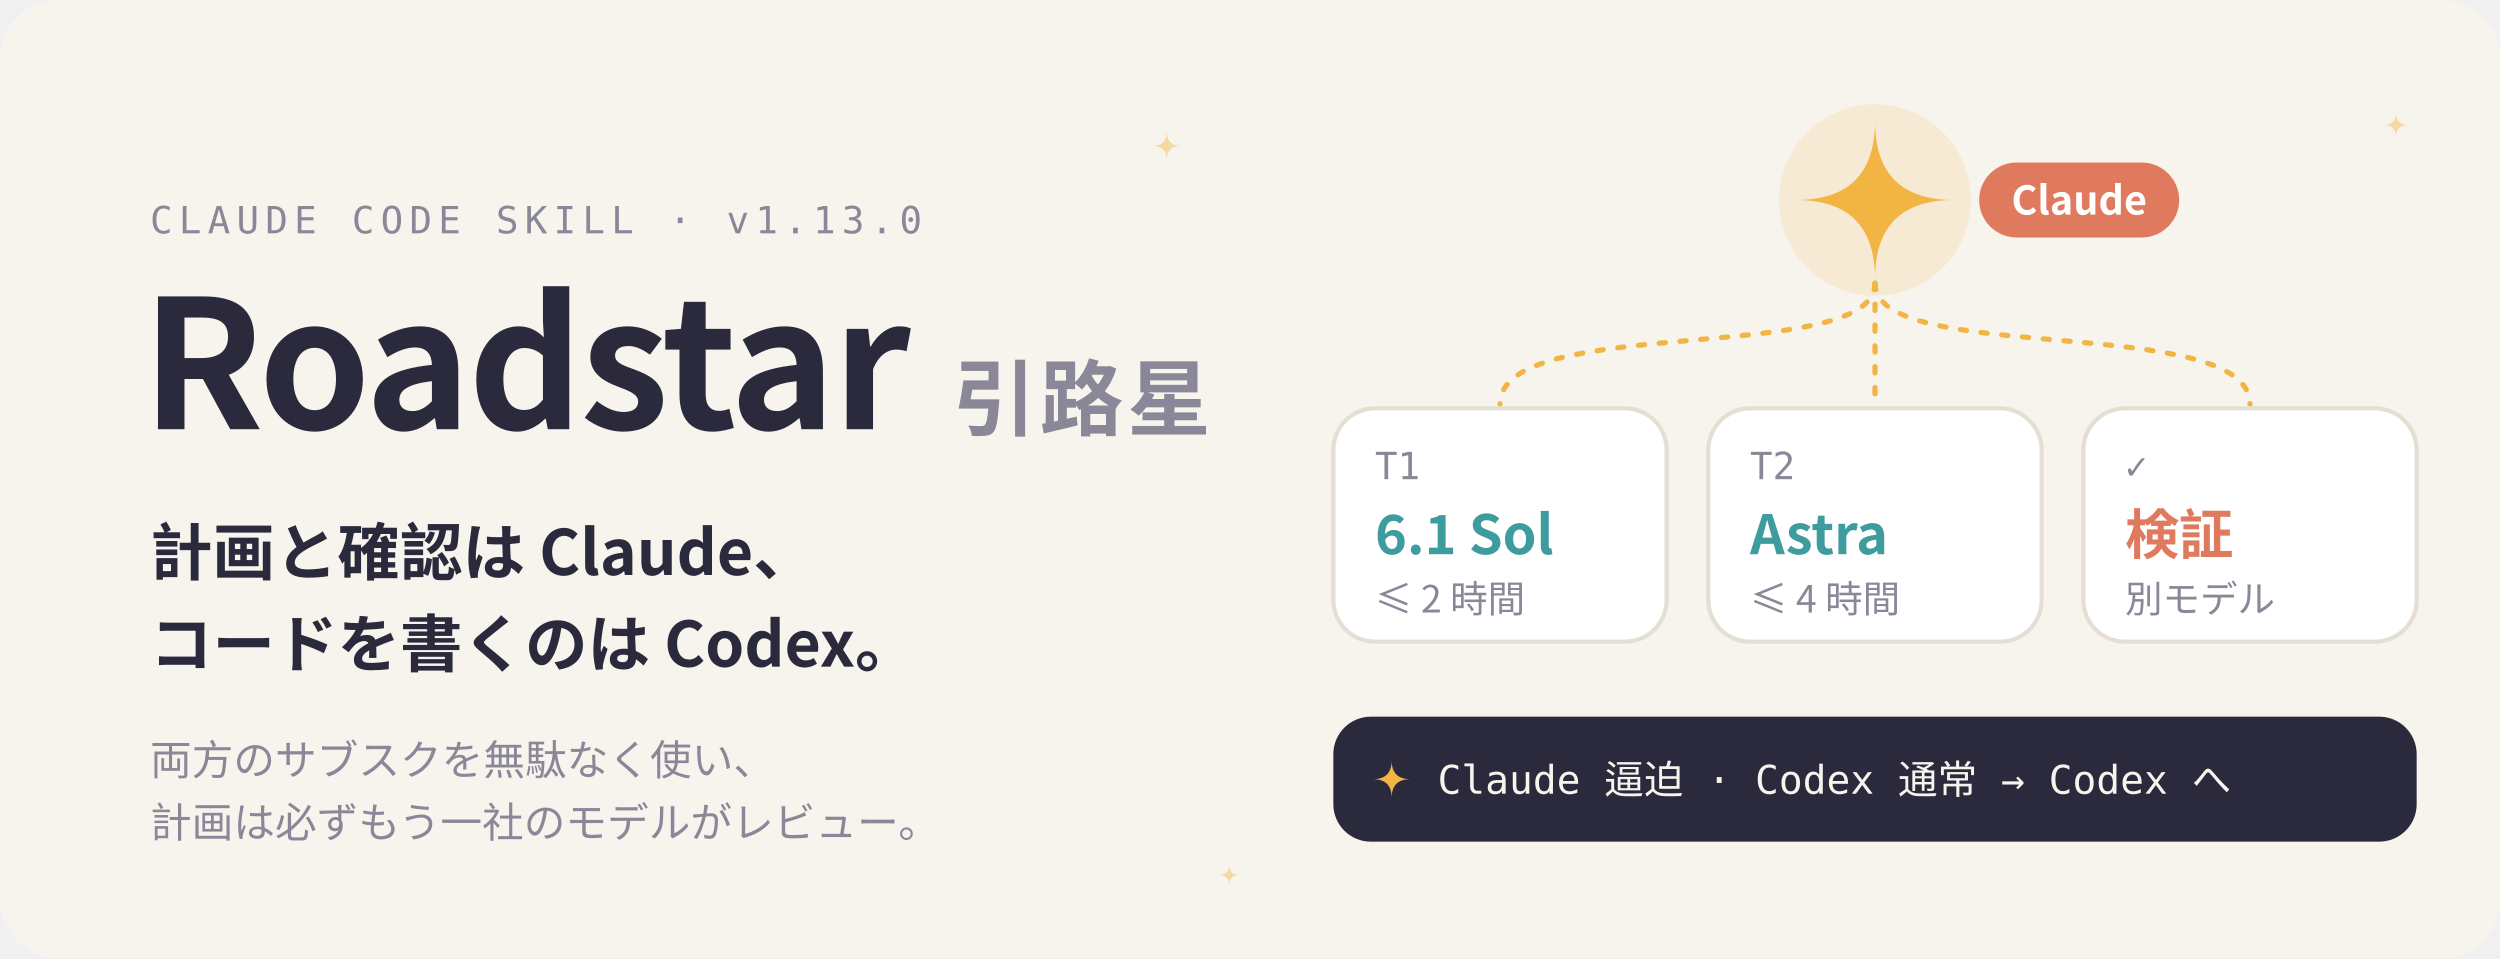
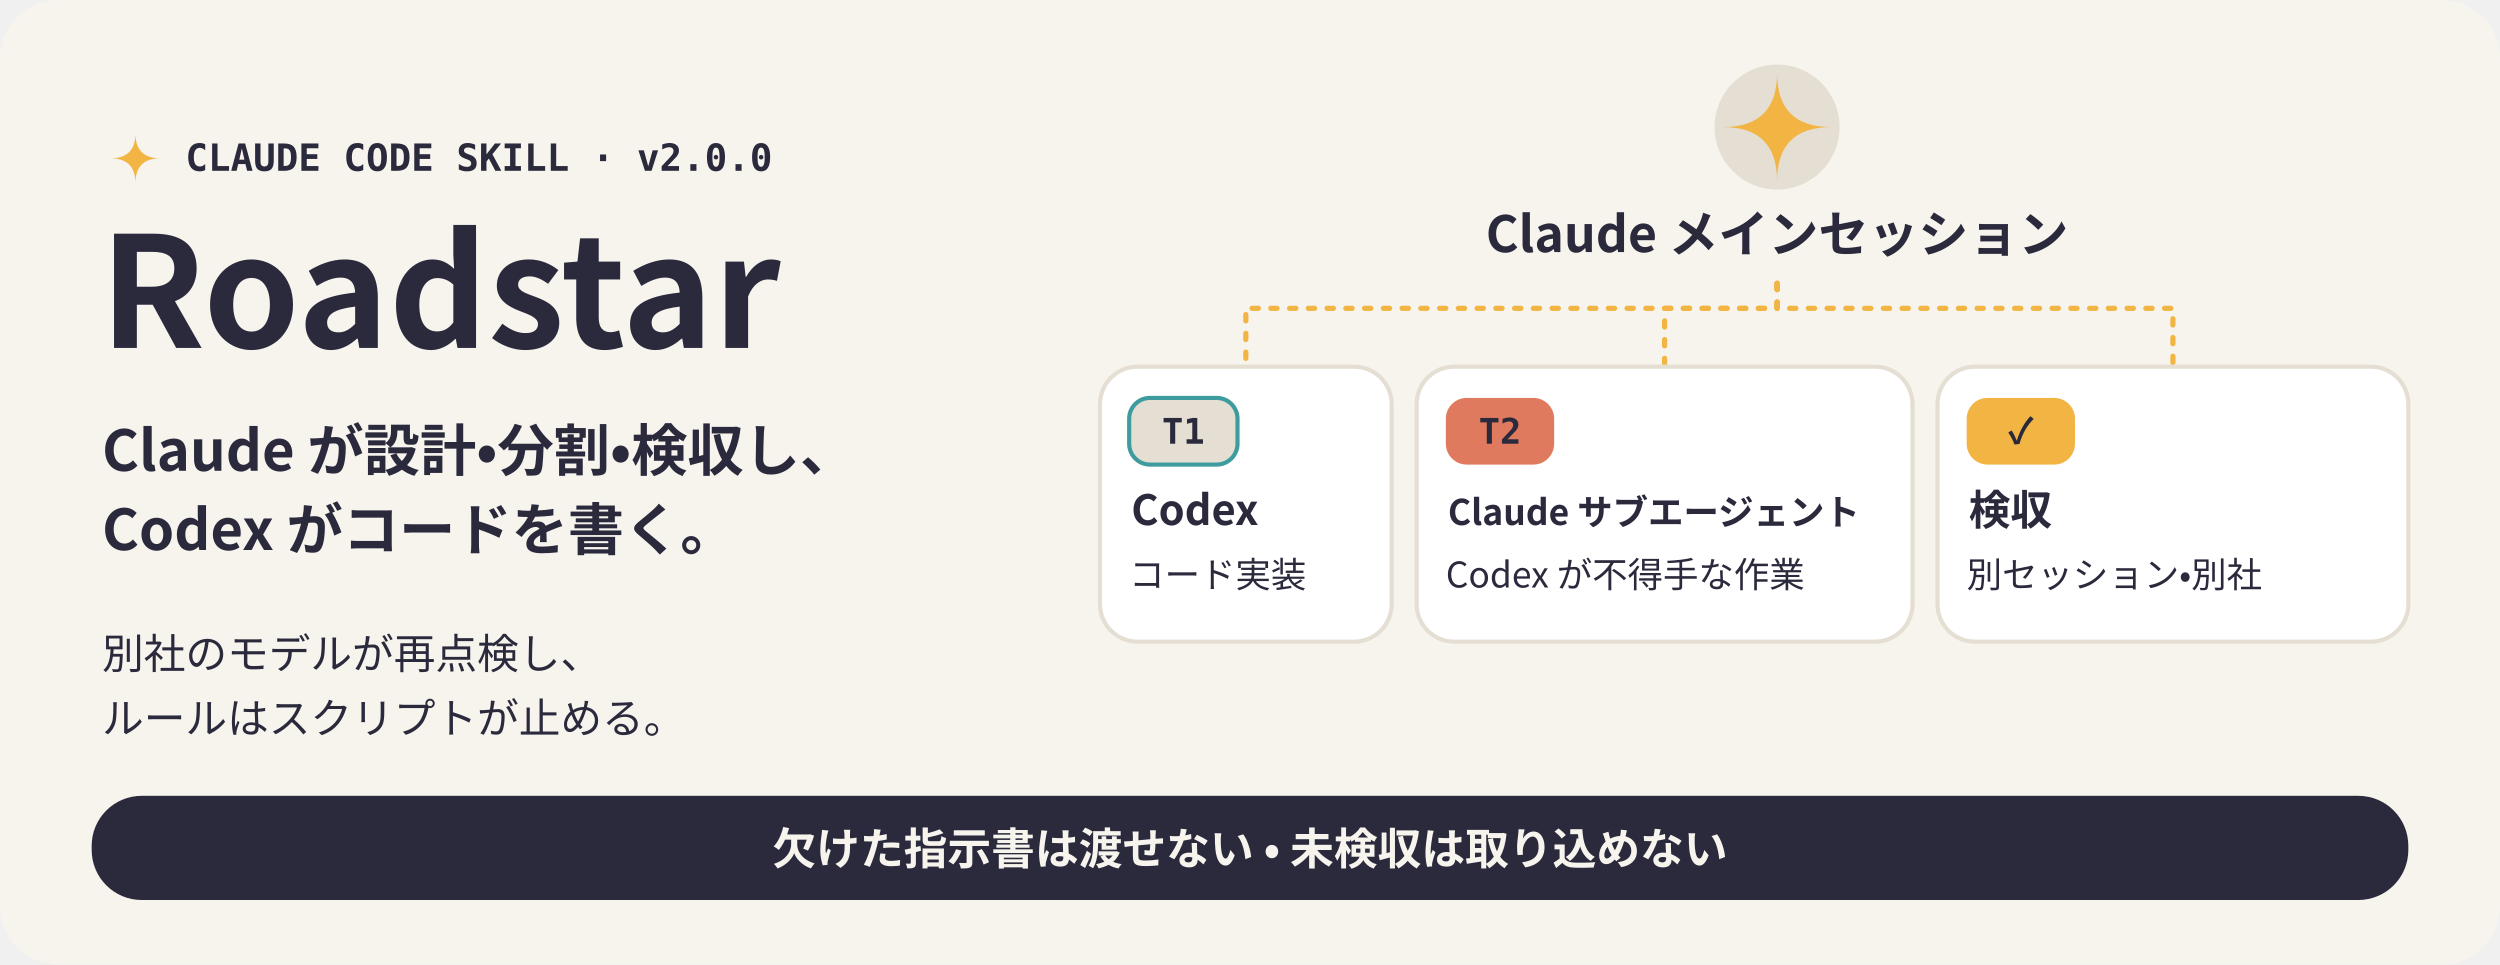
- <svg xmlns="http://www.w3.org/2000/svg" width="100%" viewBox="0 0 1200 460" role="img" aria-labelledby="t d">
-   <rect width="1200" height="460" rx="28" fill="#F7F4EE" />
-   <path d="M560,63 Q560,70 567,70 Q560,70 560,77 Q560,70 553,70 Q560,70 560,63 Z" fill="#F2B544" opacity="0.45" />
-   <path d="M1150,54 Q1150,60 1156,60 Q1150,60 1150,66 Q1150,60 1144,60 Q1150,60 1150,54 Z" fill="#F2B544" opacity="0.45" />
-   <path d="M590,415 Q590,420 595,420 Q590,420 590,425 Q590,420 585,420 Q590,420 590,415 Z" fill="#F2B544" opacity="0.45" />
-   <text x="72" y="112" font-family="ui-monospace, SFMono-Regular, Menlo, Consolas, monospace" font-size="18" letter-spacing="3" fill="#8A8798">CLAUDE CODE SKILL · v1.13.0</text>
-   <text x="68" y="206" font-family="-apple-system, BlinkMacSystemFont, 'Segoe UI', 'PingFang SC', 'Hiragino Sans', 'Noto Sans CJK SC', sans-serif" font-size="86" font-weight="800" fill="#2B2A3D" letter-spacing="-1.5">Roadstar<tspan dx="20" font-size="40" font-weight="600" fill="#8A8798" letter-spacing="2">引路星</tspan>
-   </text>
-   <text x="72" y="276" font-family="-apple-system, BlinkMacSystemFont, 'Segoe UI', 'PingFang SC', 'Hiragino Sans', 'Noto Sans CJK SC', sans-serif" font-size="30" font-weight="600" fill="#2B2A3D">計画と確認は Claude、</text>
-   <text x="72" y="320" font-family="-apple-system, BlinkMacSystemFont, 'Segoe UI', 'PingFang SC', 'Hiragino Sans', 'Noto Sans CJK SC', sans-serif" font-size="30" font-weight="600" fill="#2B2A3D">コードを書くのは Codex。</text>
-   <text x="72" y="372" font-family="-apple-system, BlinkMacSystemFont, 'Segoe UI', 'PingFang SC', 'Hiragino Sans', 'Noto Sans CJK SC', sans-serif" font-size="20" fill="#8A8798">両方のサブスクを無駄なく使い、</text>
-   <text x="72" y="402" font-family="-apple-system, BlinkMacSystemFont, 'Segoe UI', 'PingFang SC', 'Hiragino Sans', 'Noto Sans CJK SC', sans-serif" font-size="20" fill="#8A8798">計画は必ずもう一社のモデルがレビュー。</text>
-   <circle cx="900" cy="96" r="46" fill="#F2B544" opacity="0.16" />
-   <path d="M900,58 Q900,96 938,96 Q900,96 900,134 Q900,96 862,96 Q900,96 900,58 Z" fill="#F2B544" opacity="1.0" />
-   <rect x="950" y="78" width="96" height="36" rx="18" fill="#E07A5F" />
-   <text x="998" y="103" text-anchor="middle" font-family="-apple-system, BlinkMacSystemFont, 'Segoe UI', 'PingFang SC', 'Hiragino Sans', 'Noto Sans CJK SC', sans-serif" font-size="19" font-weight="700" fill="#FFFFFF">Claude</text>
-   <path d="M900,136 C900,176 720.0,150 720.0,194" fill="none" stroke="#F2B544" stroke-width="2.5" stroke-dasharray="3 7" stroke-linecap="round" />
-   <rect x="640" y="196" width="160" height="112" rx="20" fill="#FFFFFF" stroke="#E4DED3" stroke-width="2" />
-   <text x="660" y="230" font-family="ui-monospace, SFMono-Regular, Menlo, Consolas, monospace" font-size="18" fill="#8A8798">T1</text>
-   <text x="660" y="266" font-family="-apple-system, BlinkMacSystemFont, 'Segoe UI', 'PingFang SC', 'Hiragino Sans', 'Noto Sans CJK SC', sans-serif" font-size="26" font-weight="700" fill="#3E9C9E">6.1 Sol</text>
-   <text x="660" y="294" font-family="-apple-system, BlinkMacSystemFont, 'Segoe UI', 'PingFang SC', 'Hiragino Sans', 'Noto Sans CJK SC', sans-serif" font-size="18" fill="#8A8798">≤ 2 時間</text>
-   <path d="M900,136 C900,176 900.0,150 900.0,194" fill="none" stroke="#F2B544" stroke-width="2.5" stroke-dasharray="3 7" stroke-linecap="round" />
-   <rect x="820" y="196" width="160" height="112" rx="20" fill="#FFFFFF" stroke="#E4DED3" stroke-width="2" />
-   <text x="840" y="230" font-family="ui-monospace, SFMono-Regular, Menlo, Consolas, monospace" font-size="18" fill="#8A8798">T2</text>
-   <text x="840" y="266" font-family="-apple-system, BlinkMacSystemFont, 'Segoe UI', 'PingFang SC', 'Hiragino Sans', 'Noto Sans CJK SC', sans-serif" font-size="26" font-weight="700" fill="#3E9C9E">Astra</text>
-   <text x="840" y="294" font-family="-apple-system, BlinkMacSystemFont, 'Segoe UI', 'PingFang SC', 'Hiragino Sans', 'Noto Sans CJK SC', sans-serif" font-size="18" fill="#8A8798">≤ 4 時間</text>
-   <path d="M900,136 C900,176 1080.0,150 1080.0,194" fill="none" stroke="#F2B544" stroke-width="2.5" stroke-dasharray="3 7" stroke-linecap="round" />
-   <rect x="1000" y="196" width="160" height="112" rx="20" fill="#FFFFFF" stroke="#E4DED3" stroke-width="2" />
-   <text x="1020" y="230" font-family="ui-monospace, SFMono-Regular, Menlo, Consolas, monospace" font-size="18" fill="#8A8798">✓</text>
-   <text x="1020" y="266" font-family="-apple-system, BlinkMacSystemFont, 'Segoe UI', 'PingFang SC', 'Hiragino Sans', 'Noto Sans CJK SC', sans-serif" font-size="26" font-weight="700" fill="#E07A5F">検証</text>
-   <text x="1020" y="294" font-family="-apple-system, BlinkMacSystemFont, 'Segoe UI', 'PingFang SC', 'Hiragino Sans', 'Noto Sans CJK SC', sans-serif" font-size="18" fill="#8A8798">別モデル</text>
-   <rect x="640" y="344" width="520" height="60" rx="18" fill="#2B2A3D" />
-   <path d="M668,365 Q668,374 677,374 Q668,374 668,383 Q668,374 659,374 Q668,374 668,365 Z" fill="#F2B544" opacity="1.0" />
-   <text x="690" y="381" font-family="ui-monospace, SFMono-Regular, Menlo, Consolas, monospace" font-size="19" fill="#F7F4EE">Claude 逼迫 · Codex 通常 → Codex へ</text>
+ <svg xmlns="http://www.w3.org/2000/svg" xml:lang="ja" width="1200" height="463" viewBox="0 0 1200 463" role="img" aria-labelledby="title desc">
+   <rect id="base" x="0" y="0" width="1200" height="463" fill="#F7F4EE" rx="28" />
+   <rect id="intro" x="28" y="30" width="490" height="356" fill="#F7F4EE" rx="0" />
+   <path d="M65,64 Q65,76 77,76 Q65,76 65,88 Q65,76 53,76 Q65,76 65,64 Z" fill="#F2B544" />
+   <text data-card="intro" x="89" y="82" font-size="18" font-weight="600" fill="#2B2A3D" text-anchor="start" font-family="ui-monospace, SFMono-Regular, Menlo, Consolas, monospace">CLAUDE CODE SKILL · v2.0.0</text>
+   <text data-card="intro" x="48" y="167" font-size="74" font-weight="800" fill="#2B2A3D" text-anchor="start" font-family="-apple-system, BlinkMacSystemFont, 'Segoe UI', 'PingFang SC', 'Hiragino Sans', 'Noto Sans CJK SC', sans-serif">Roadstar</text>
+   <text data-card="intro" x="49" y="226" font-size="27" font-weight="700" fill="#2B2A3D" text-anchor="start" font-family="-apple-system, BlinkMacSystemFont, 'Segoe UI', 'PingFang SC', 'Hiragino Sans', 'Noto Sans CJK SC', sans-serif">Claude が設計・分割・検収し、</text>
+   <text data-card="intro" x="49" y="264" font-size="27" font-weight="700" fill="#2B2A3D" text-anchor="start" font-family="-apple-system, BlinkMacSystemFont, 'Segoe UI', 'PingFang SC', 'Hiragino Sans', 'Noto Sans CJK SC', sans-serif">Codex がコードを書く。</text>
+   <text data-card="intro" x="49" y="321" font-size="20" font-weight="500" fill="#2B2A3D" text-anchor="start" font-family="-apple-system, BlinkMacSystemFont, 'Segoe UI', 'PingFang SC', 'Hiragino Sans', 'Noto Sans CJK SC', sans-serif">別社のモデルが再点検し、</text>
+   <text data-card="intro" x="49" y="352" font-size="20" font-weight="500" fill="#2B2A3D" text-anchor="start" font-family="-apple-system, BlinkMacSystemFont, 'Segoe UI', 'PingFang SC', 'Hiragino Sans', 'Noto Sans CJK SC', sans-serif">ルールはスクリプトが止める。</text>
+   <rect id="host-label" x="646" y="94" width="414" height="39" fill="#F7F4EE" rx="0" />
+   <circle cx="853" cy="61" r="30" fill="#E4DED3" />
+   <path d="M853,35 Q853,61 879,61 Q853,61 853,87 Q853,61 827,61 Q853,61 853,35 Z" fill="#F2B544" />
+   <text data-card="host-label" x="853" y="121" font-size="24" font-weight="750" fill="#2B2A3D" text-anchor="middle" font-family="-apple-system, BlinkMacSystemFont, 'Segoe UI', 'PingFang SC', 'Hiragino Sans', 'Noto Sans CJK SC', sans-serif">Claude メインセッション</text>
+   <path d="M853,136 V148 H598.0 V177" fill="none" stroke="#F2B544" stroke-width="2.5" stroke-linecap="round" stroke-linejoin="round" stroke-dasharray="3 6" />
+   <rect id="card-T1" x="528" y="176" width="140" height="132" fill="#FFFFFF" rx="18" stroke="#E4DED3" stroke-width="2" />
+   <rect id="card-T1-badge" x="542" y="191" width="52" height="32" fill="#E4DED3" rx="10" stroke="#3E9C9E" stroke-width="2" />
+   <text data-card="card-T1-badge" x="568" y="213" font-size="17" font-weight="600" fill="#2B2A3D" text-anchor="middle" font-family="ui-monospace, SFMono-Regular, Menlo, Consolas, monospace">T1</text>
+   <text data-card="card-T1" x="543" y="252" font-size="20" font-weight="750" fill="#2B2A3D" text-anchor="start" font-family="-apple-system, BlinkMacSystemFont, 'Segoe UI', 'PingFang SC', 'Hiragino Sans', 'Noto Sans CJK SC', sans-serif">Codex</text>
+   <text data-card="card-T1" x="542" y="282" font-size="17" font-weight="500" fill="#2B2A3D" text-anchor="start" font-family="-apple-system, BlinkMacSystemFont, 'Segoe UI', 'PingFang SC', 'Hiragino Sans', 'Noto Sans CJK SC', sans-serif">コード実装</text>
+   <path d="M853,136 V148 H799.0 V177" fill="none" stroke="#F2B544" stroke-width="2.5" stroke-linecap="round" stroke-linejoin="round" stroke-dasharray="3 6" />
+   <rect id="card-T2" x="680" y="176" width="238" height="132" fill="#FFFFFF" rx="18" stroke="#E4DED3" stroke-width="2" />
+   <rect id="card-T2-badge" x="694" y="191" width="52" height="32" fill="#E07A5F" rx="10" />
+   <text data-card="card-T2-badge" x="720" y="213" font-size="17" font-weight="600" fill="#2B2A3D" text-anchor="middle" font-family="ui-monospace, SFMono-Regular, Menlo, Consolas, monospace">T2</text>
+   <text data-card="card-T2" x="695" y="252" font-size="17" font-weight="750" fill="#2B2A3D" text-anchor="start" font-family="-apple-system, BlinkMacSystemFont, 'Segoe UI', 'PingFang SC', 'Hiragino Sans', 'Noto Sans CJK SC', sans-serif">Claude サブエージェント</text>
+   <text data-card="card-T2" x="694" y="282" font-size="17" font-weight="500" fill="#2B2A3D" text-anchor="start" font-family="-apple-system, BlinkMacSystemFont, 'Segoe UI', 'PingFang SC', 'Hiragino Sans', 'Noto Sans CJK SC', sans-serif">Codex が不得手な作業</text>
+   <path d="M853,136 V148 H1043.0 V177" fill="none" stroke="#F2B544" stroke-width="2.5" stroke-linecap="round" stroke-linejoin="round" stroke-dasharray="3 6" />
+   <rect id="card-verify" x="930" y="176" width="226" height="132" fill="#FFFFFF" rx="18" stroke="#E4DED3" stroke-width="2" />
+   <rect id="card-verify-badge" x="944" y="191" width="52" height="32" fill="#F2B544" rx="10" />
+   <text data-card="card-verify-badge" x="970" y="213" font-size="17" font-weight="600" fill="#2B2A3D" text-anchor="middle" font-family="ui-monospace, SFMono-Regular, Menlo, Consolas, monospace">✓</text>
+   <text data-card="card-verify" x="945" y="252" font-size="20" font-weight="750" fill="#2B2A3D" text-anchor="start" font-family="-apple-system, BlinkMacSystemFont, 'Segoe UI', 'PingFang SC', 'Hiragino Sans', 'Noto Sans CJK SC', sans-serif">検収</text>
+   <text data-card="card-verify" x="944" y="282" font-size="17" font-weight="500" fill="#2B2A3D" text-anchor="start" font-family="-apple-system, BlinkMacSystemFont, 'Segoe UI', 'PingFang SC', 'Hiragino Sans', 'Noto Sans CJK SC', sans-serif">別セッション・別社</text>
+   <rect id="footer" x="44" y="382" width="1112" height="50" fill="#2B2A3D" rx="24" />
+   <text data-card="footer" x="600" y="415" font-size="21" font-weight="700" fill="#F7F4EE" text-anchor="middle" font-family="-apple-system, BlinkMacSystemFont, 'Segoe UI', 'PingFang SC', 'Hiragino Sans', 'Noto Sans CJK SC', sans-serif">欠けた指示書は渡せない · 未検収は取り込めない</text>
</svg>
